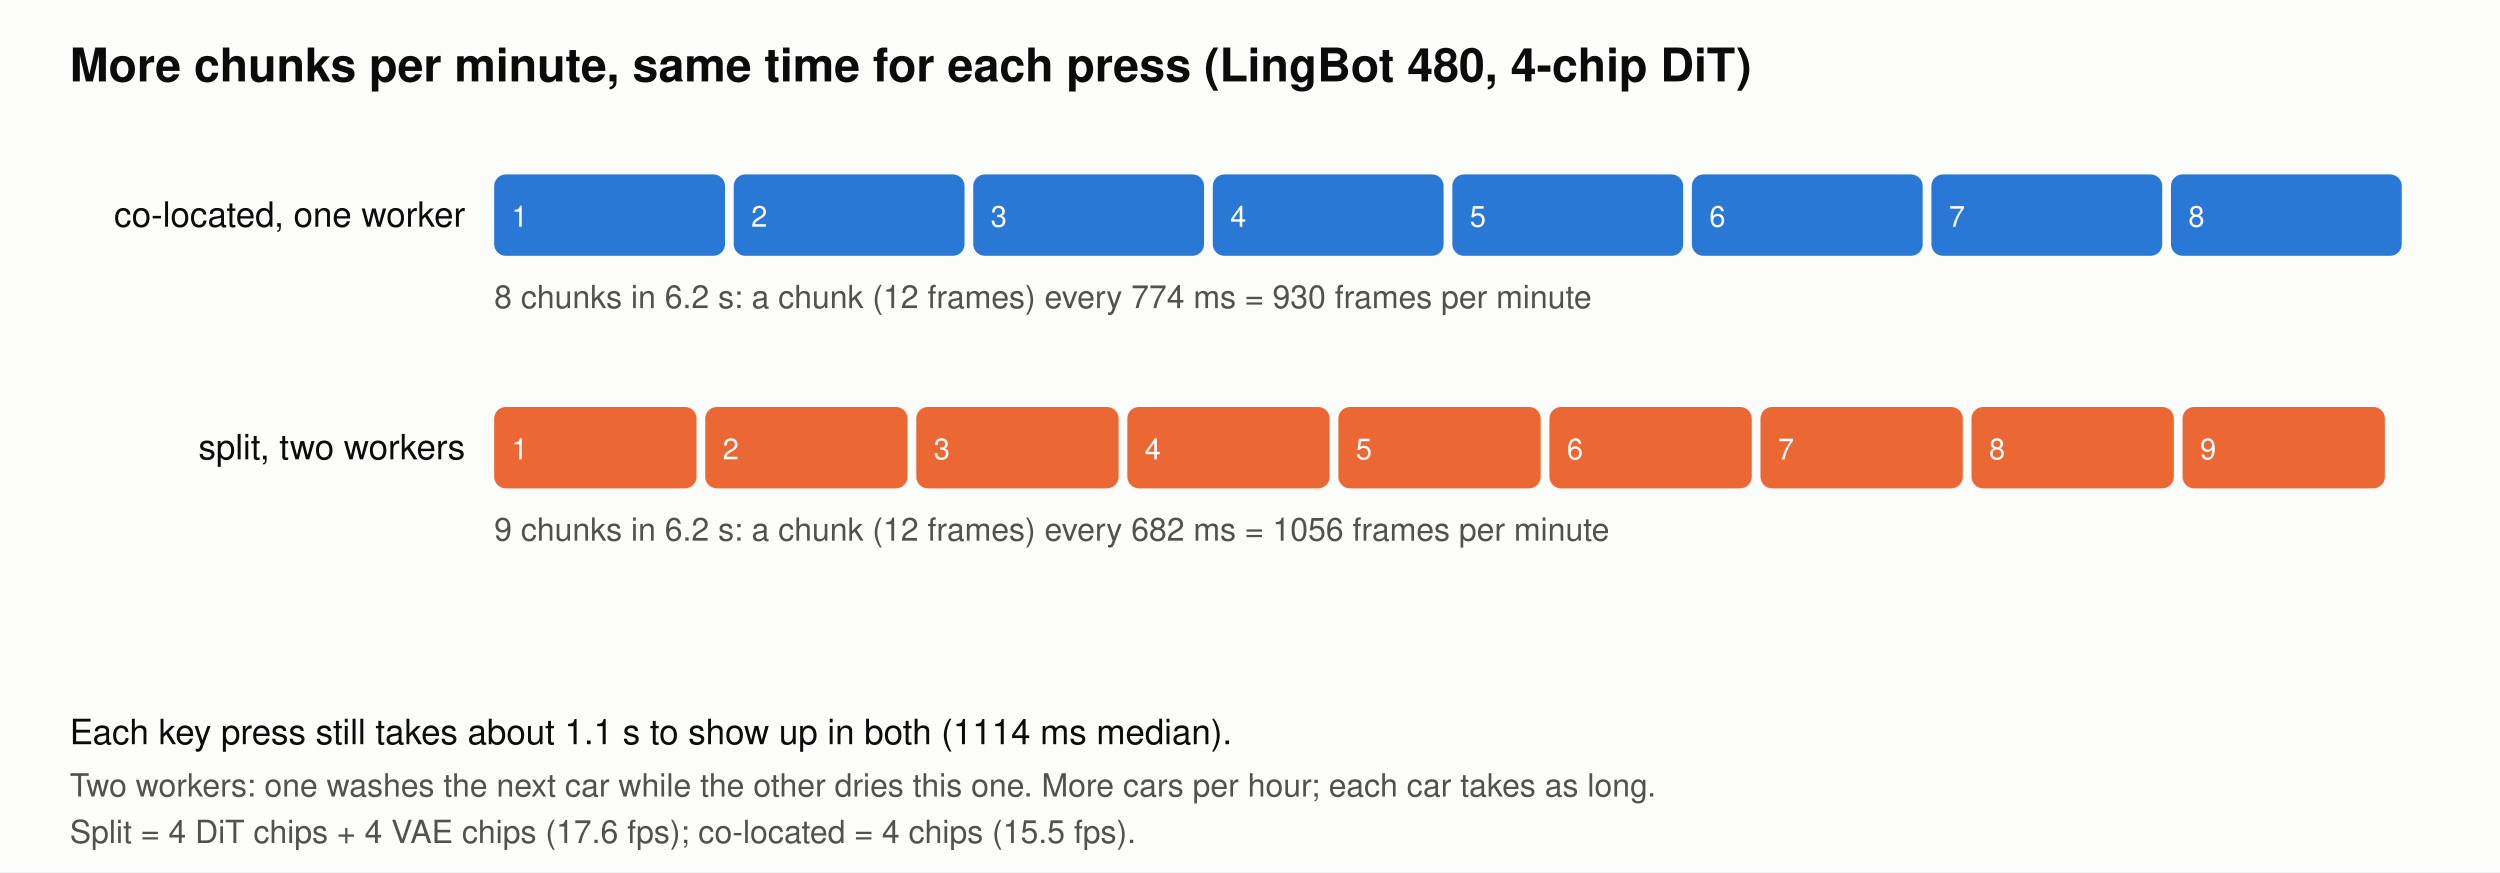
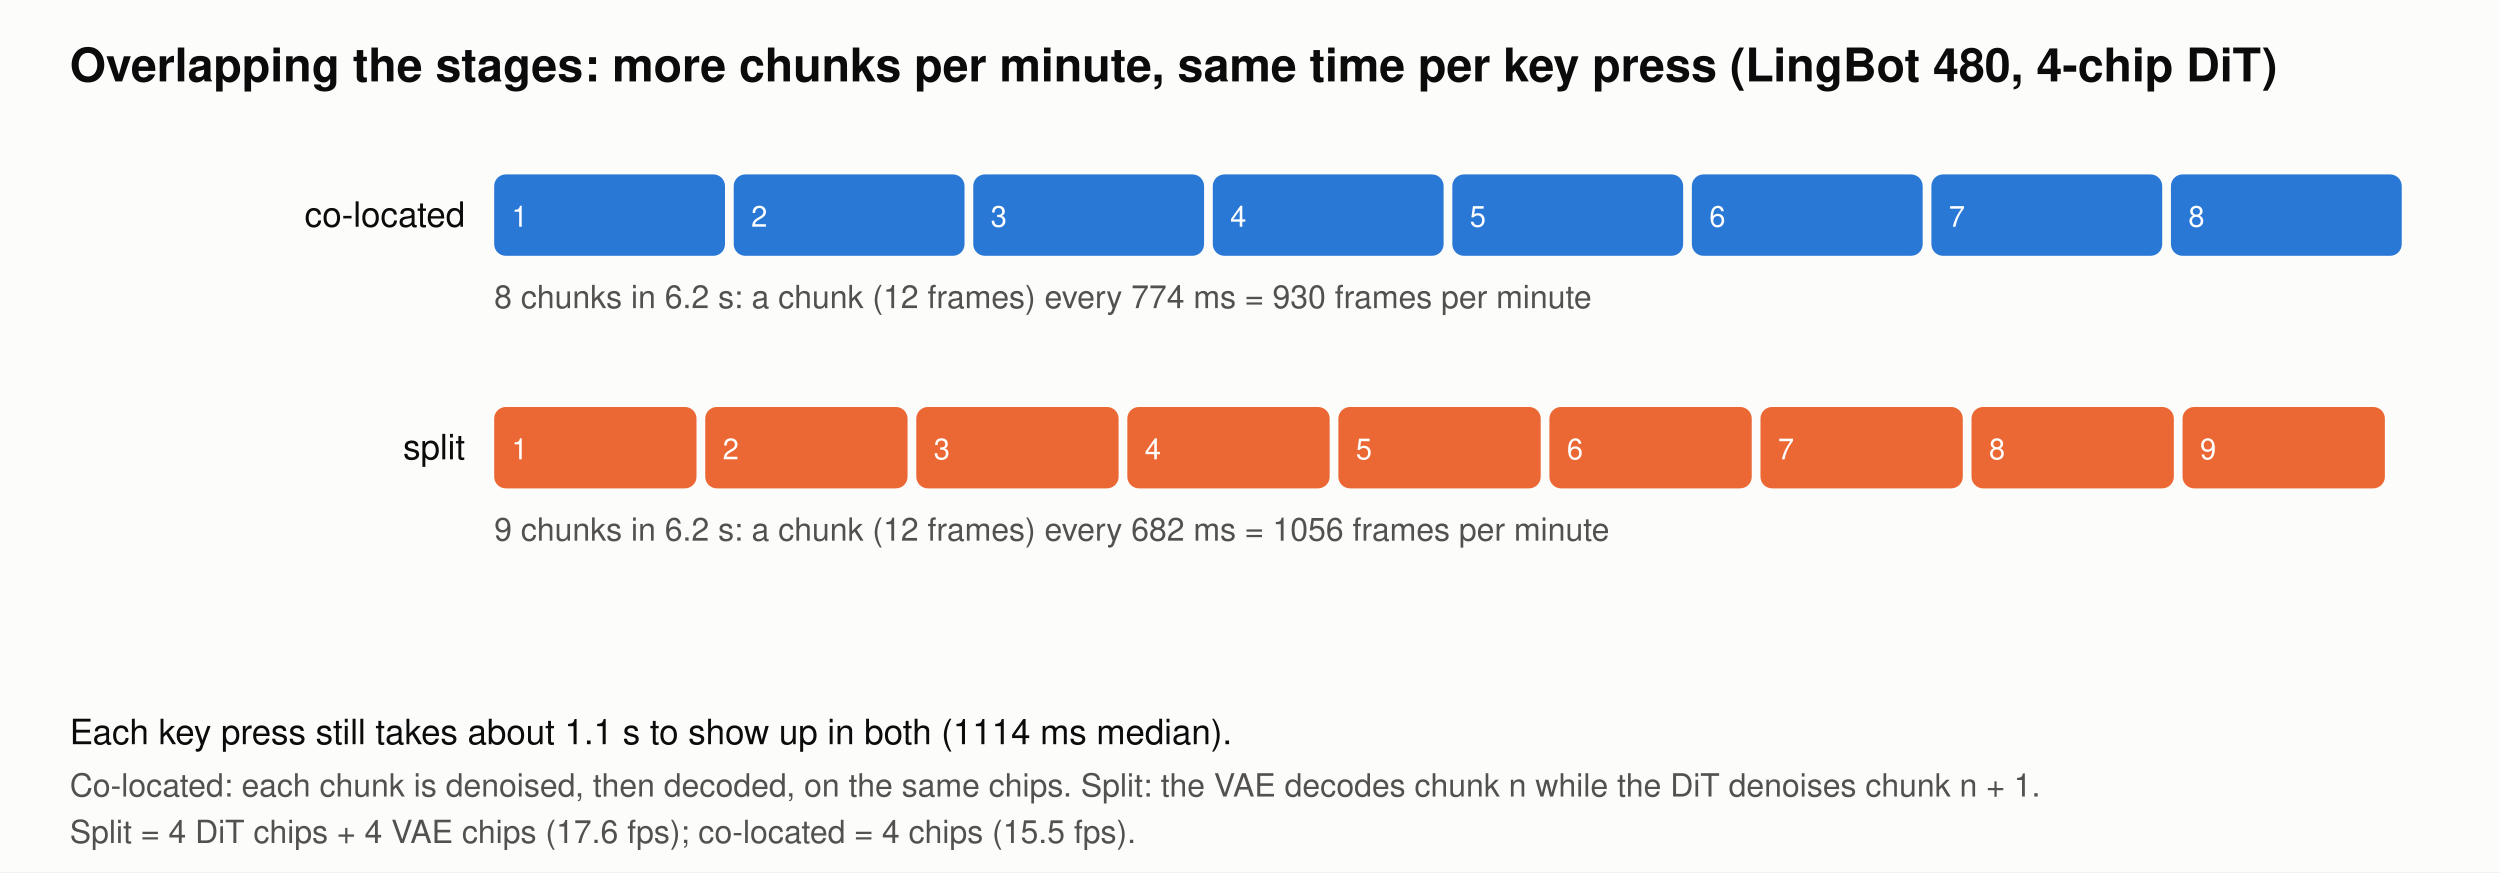
<svg xmlns="http://www.w3.org/2000/svg" width="860" height="300" viewBox="0 0 860 300" font-family="Helvetica, Arial, sans-serif">
  <rect width="860" height="300" fill="#fcfcfb" />
-   <text x="24" y="28" font-size="16" font-weight="600" fill="#0b0b0b">More chunks per minute, same time for each press (LingBot 480, 4-chip DiT)</text>
-   <text x="160" y="78" font-size="12" text-anchor="end" fill="#0b0b0b">co-located, one worker</text>
+   <text x="24" y="28" font-size="16" font-weight="600" fill="#0b0b0b">Overlapping the stages: more chunks per minute, same time per key press (LingBot 480, 4-chip DiT)</text>
+   <text x="160" y="78" font-size="12" text-anchor="end" fill="#0b0b0b">co-located</text>
  <rect x="170.0" y="60" width="79.4" height="28" rx="4" fill="#2a78d6" />
  <text x="176.0" y="78" font-size="10" fill="#ffffff">1</text>
  <rect x="252.4" y="60" width="79.4" height="28" rx="4" fill="#2a78d6" />
  <text x="258.4" y="78" font-size="10" fill="#ffffff">2</text>
  <rect x="334.8" y="60" width="79.4" height="28" rx="4" fill="#2a78d6" />
  <text x="340.8" y="78" font-size="10" fill="#ffffff">3</text>
  <rect x="417.2" y="60" width="79.4" height="28" rx="4" fill="#2a78d6" />
  <text x="423.2" y="78" font-size="10" fill="#ffffff">4</text>
  <rect x="499.6" y="60" width="79.4" height="28" rx="4" fill="#2a78d6" />
  <text x="505.6" y="78" font-size="10" fill="#ffffff">5</text>
  <rect x="582.0" y="60" width="79.4" height="28" rx="4" fill="#2a78d6" />
  <text x="588.0" y="78" font-size="10" fill="#ffffff">6</text>
  <rect x="664.4" y="60" width="79.4" height="28" rx="4" fill="#2a78d6" />
  <text x="670.4" y="78" font-size="10" fill="#ffffff">7</text>
  <rect x="746.8" y="60" width="79.4" height="28" rx="4" fill="#2a78d6" />
  <text x="752.8" y="78" font-size="10" fill="#ffffff">8</text>
  <text x="170" y="106" font-size="11" fill="#52514e">8 chunks in 6.2 s: a chunk (12 frames) every 774 ms = 930 frames per minute</text>
-   <text x="160" y="158" font-size="12" text-anchor="end" fill="#0b0b0b">split, two workers</text>
+   <text x="160" y="158" font-size="12" text-anchor="end" fill="#0b0b0b">split</text>
  <rect x="170.0" y="140" width="69.6" height="28" rx="4" fill="#eb6834" />
  <text x="176.0" y="158" font-size="10" fill="#ffffff">1</text>
  <rect x="242.6" y="140" width="69.6" height="28" rx="4" fill="#eb6834" />
  <text x="248.6" y="158" font-size="10" fill="#ffffff">2</text>
  <rect x="315.2" y="140" width="69.6" height="28" rx="4" fill="#eb6834" />
  <text x="321.2" y="158" font-size="10" fill="#ffffff">3</text>
  <rect x="387.8" y="140" width="69.6" height="28" rx="4" fill="#eb6834" />
  <text x="393.8" y="158" font-size="10" fill="#ffffff">4</text>
  <rect x="460.4" y="140" width="69.6" height="28" rx="4" fill="#eb6834" />
  <text x="466.4" y="158" font-size="10" fill="#ffffff">5</text>
  <rect x="533.0" y="140" width="69.6" height="28" rx="4" fill="#eb6834" />
  <text x="539.0" y="158" font-size="10" fill="#ffffff">6</text>
  <rect x="605.6" y="140" width="69.6" height="28" rx="4" fill="#eb6834" />
  <text x="611.6" y="158" font-size="10" fill="#ffffff">7</text>
  <rect x="678.2" y="140" width="69.6" height="28" rx="4" fill="#eb6834" />
  <text x="684.2" y="158" font-size="10" fill="#ffffff">8</text>
  <rect x="750.8" y="140" width="69.6" height="28" rx="4" fill="#eb6834" />
  <text x="756.8" y="158" font-size="10" fill="#ffffff">9</text>
  <text x="170" y="186" font-size="11" fill="#52514e">9 chunks in 6.2 s: a chunk (12 frames) every 682 ms = 1056 frames per minute</text>
  <text x="24" y="256" font-size="12" fill="#0b0b0b">Each key press still takes about 1.1 s to show up in both (1114 ms median).</text>
-   <text x="24" y="274" font-size="11" fill="#52514e">Two workers: one washes the next car while the other dries this one. More cars per hour; each car takes as long.</text>
+   <text x="24" y="274" font-size="11" fill="#52514e">Co-located: each chunk is denoised, then decoded, on the same chips. Split: the VAE decodes chunk n while the DiT denoises chunk n + 1.</text>
  <text x="24" y="290" font-size="11" fill="#52514e">Split = 4 DiT chips + 4 VAE chips (17.6 fps); co-located = 4 chips (15.5 fps).</text>
</svg>
